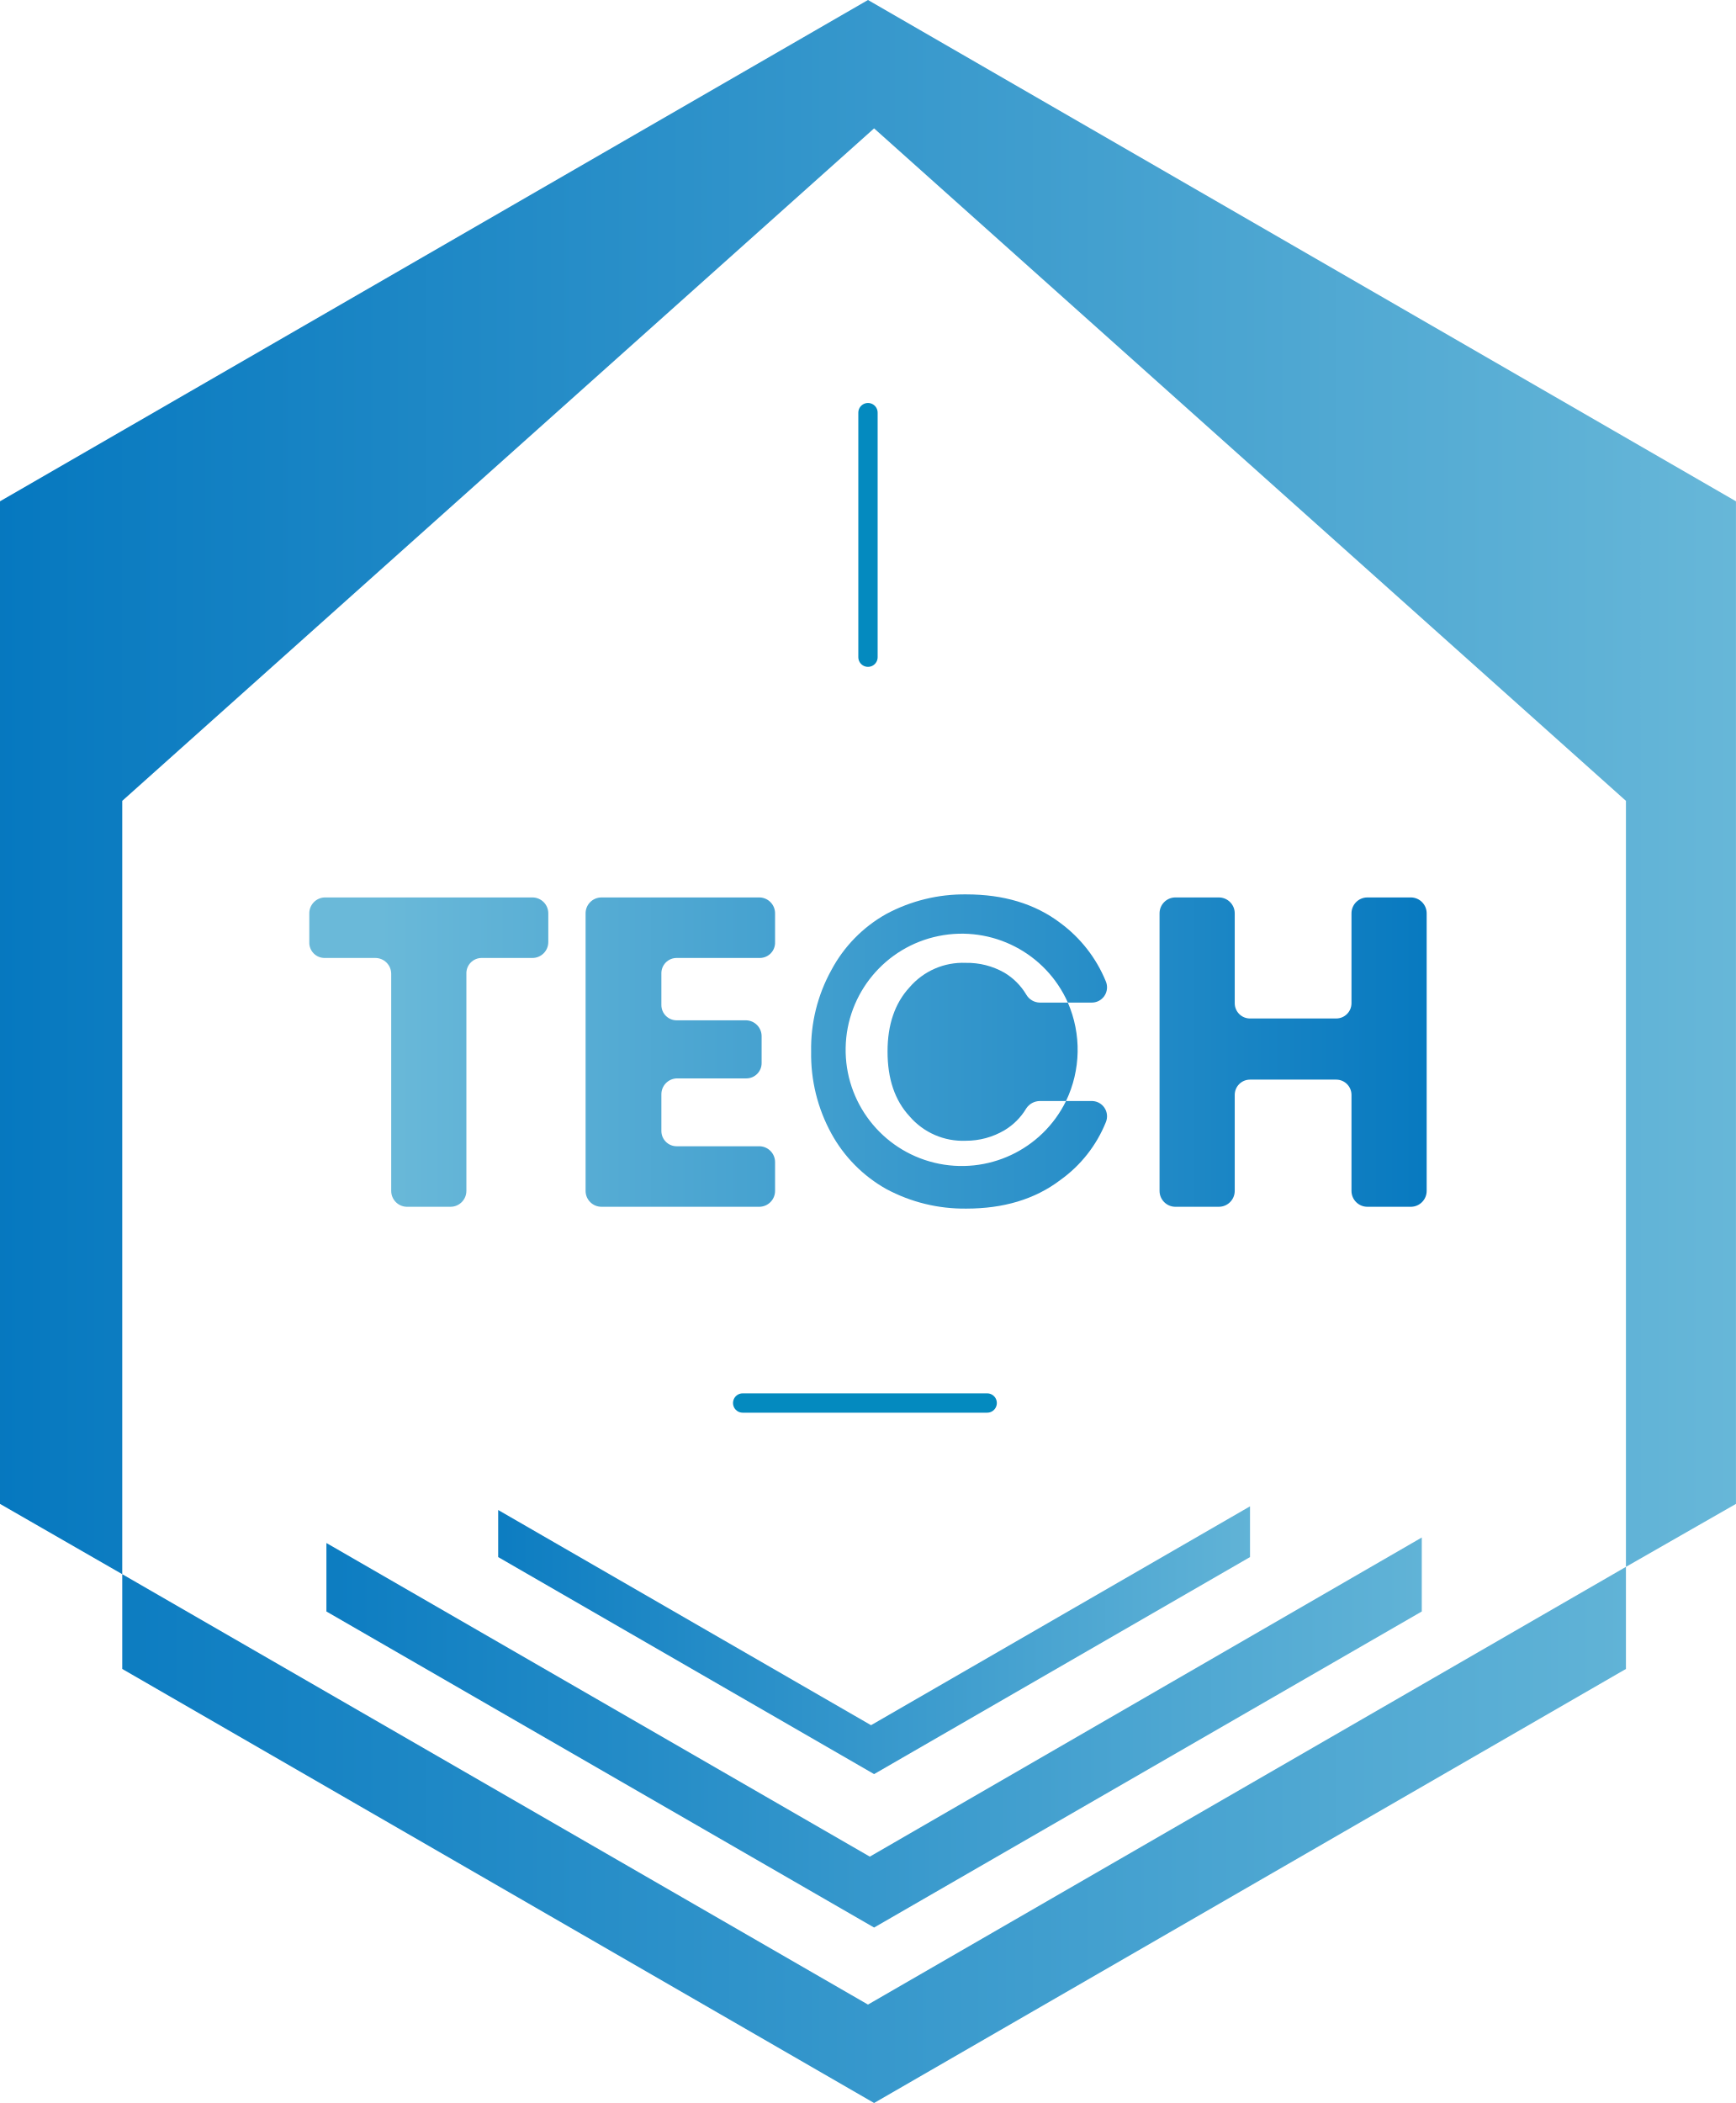
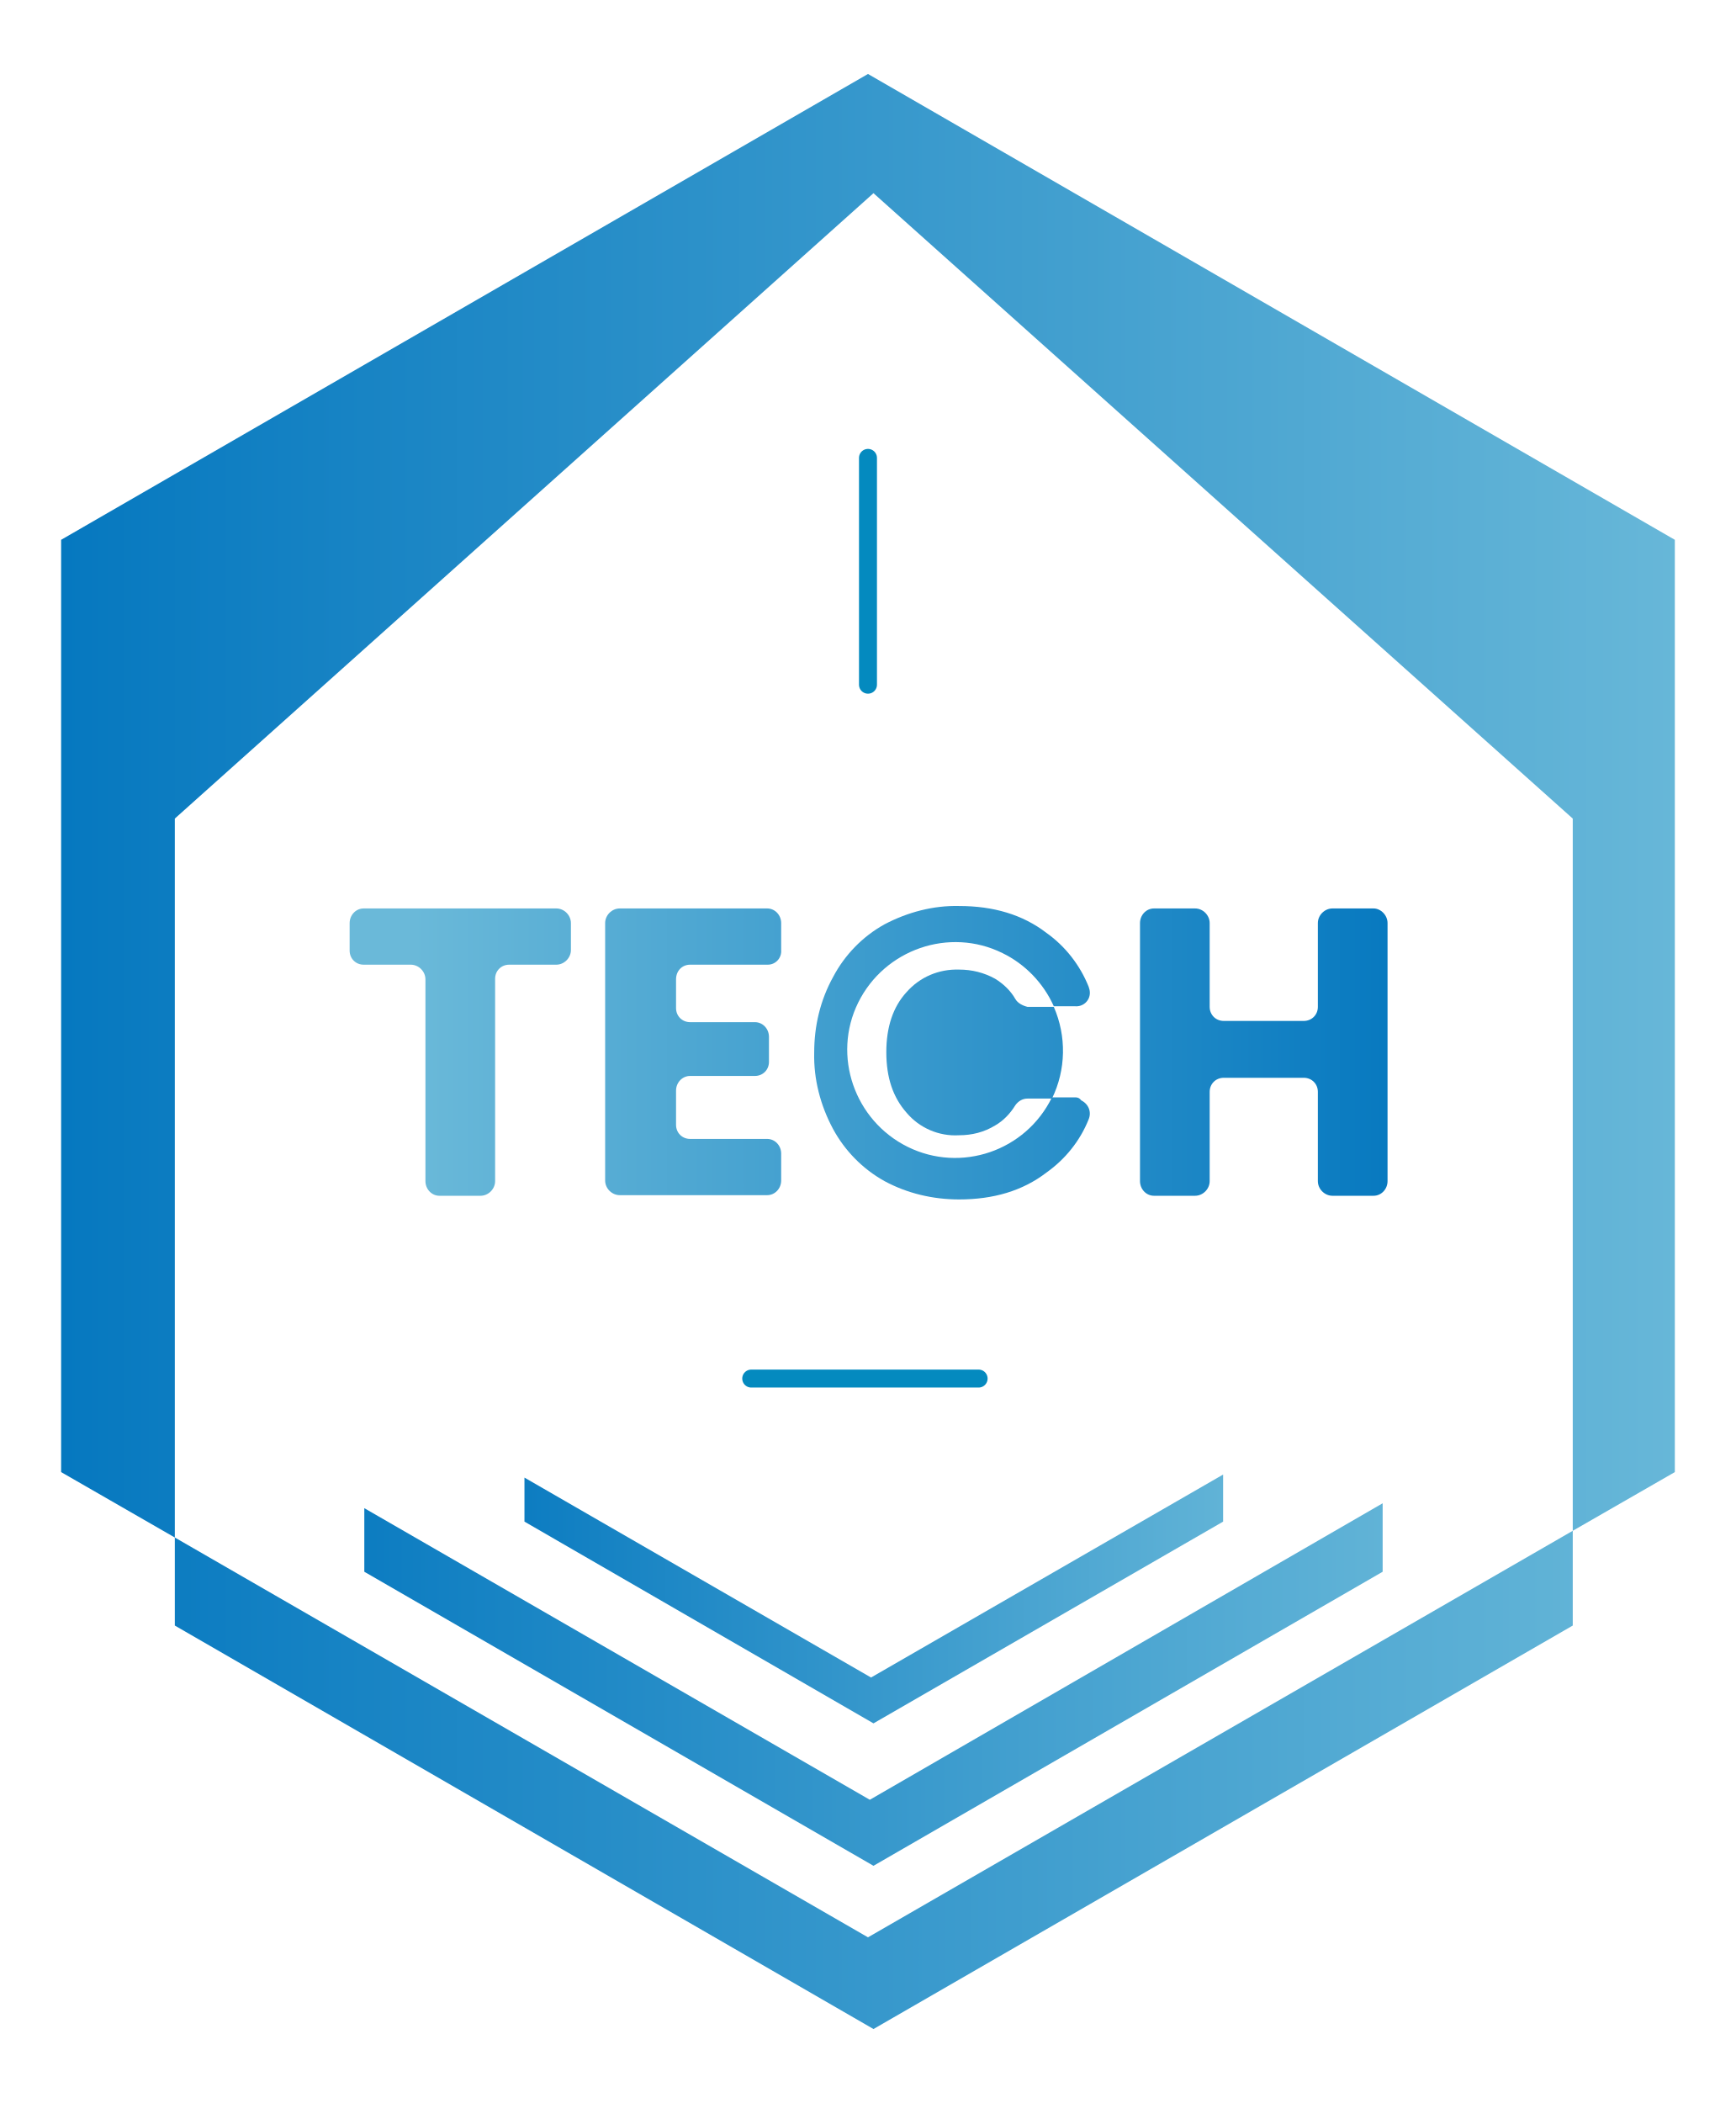
- <svg xmlns="http://www.w3.org/2000/svg" xmlns:xlink="http://www.w3.org/1999/xlink" width="284" height="344" viewBox="0 0 284 344">
-   <defs>
-     <linearGradient id="a" x1="297.89" y1="200.11" x2="120.11" y2="200.11" gradientUnits="userSpaceOnUse">
-       <stop offset="0" stop-color="#0477bf" />
-       <stop offset="1" stop-color="#6ab9d9" />
-     </linearGradient>
-     <linearGradient id="c" x1="297.89" y1="200.04" x2="120.11" y2="200.04" xlink:href="#a" />
-     <linearGradient id="d" x1="297.89" y1="200" x2="120.11" y2="200" xlink:href="#a" />
-     <linearGradient id="f" x1="-4.87" y1="128.76" x2="293.23" y2="128.76" xlink:href="#a" />
-     <linearGradient id="g" x1="-4.87" y1="300.16" x2="293.23" y2="300.16" xlink:href="#a" />
-     <linearGradient id="h" x1="35.3" y1="283.42" x2="252.44" y2="283.42" xlink:href="#a" />
-     <linearGradient id="i" x1="69.08" y1="268.34" x2="218.13" y2="268.34" xlink:href="#a" />
-   </defs>
-   <path d="M147.7,177.4v4.7a2.6,2.6,0,0,1-2.6,2.6h-8.3a2.5,2.5,0,0,0-2.5,2.6v35.5a2.6,2.6,0,0,1-2.6,2.6h-7.2a2.6,2.6,0,0,1-2.5-2.6V187.3a2.6,2.6,0,0,0-2.6-2.6h-8.3a2.5,2.5,0,0,1-2.5-2.6v-4.7a2.6,2.6,0,0,1,2.5-2.6h34A2.6,2.6,0,0,1,147.7,177.4Z" transform="translate(-58 -28)" style="fill:url(#a)" />
-   <path d="M166.2,187.3v5.1a2.5,2.5,0,0,0,2.5,2.5h11.4a2.6,2.6,0,0,1,2.5,2.6v4.4a2.5,2.5,0,0,1-2.5,2.5H168.7a2.6,2.6,0,0,0-2.5,2.6v6a2.5,2.5,0,0,0,2.5,2.5h13.6a2.6,2.6,0,0,1,2.5,2.6v4.7a2.6,2.6,0,0,1-2.5,2.6H156.4a2.6,2.6,0,0,1-2.6-2.6V177.4a2.6,2.6,0,0,1,2.6-2.6h25.9a2.6,2.6,0,0,1,2.5,2.6v4.7a2.5,2.5,0,0,1-2.5,2.6H168.7A2.5,2.5,0,0,0,166.2,187.3Z" transform="translate(-58 -28)" style="fill:url(#a)" />
-   <path d="M225.9,190.7a10.3,10.3,0,0,0-3.6-3.6,12.3,12.3,0,0,0-6.3-1.6,11.5,11.5,0,0,0-9.2,4q-3.6,3.9-3.6,10.5c0,4.5,1.2,8,3.6,10.6a11.5,11.5,0,0,0,9.2,4,12.4,12.4,0,0,0,6.3-1.7,10.3,10.3,0,0,0,3.6-3.6,2.7,2.7,0,0,1,2.2-1.2h4.3a19.4,19.4,0,0,0,.3-16.1h-4.6A2.6,2.6,0,0,1,225.9,190.7Z" transform="translate(-58 -28)" style="fill:url(#c)" />
-   <path d="M236.5,208.1h-4.1a19,19,0,1,1,.3-16.1h3.8a2.5,2.5,0,0,0,2.4-3.5,22.4,22.4,0,0,0-7.4-9.5c-4.2-3.2-9.4-4.7-15.4-4.7a27,27,0,0,0-13.1,3.2,22.8,22.8,0,0,0-9,9.2,26.5,26.5,0,0,0-3.3,13.3,26.9,26.9,0,0,0,3.3,13.4,23.2,23.2,0,0,0,9,9.1,27,27,0,0,0,13.1,3.2c6,0,11.2-1.5,15.4-4.7a21.5,21.5,0,0,0,7.4-9.4A2.5,2.5,0,0,0,236.5,208.1Z" transform="translate(-58 -28)" style="fill:url(#d)" />
-   <path d="M291.4,177.4v45.4a2.6,2.6,0,0,1-2.5,2.6h-7.2a2.6,2.6,0,0,1-2.6-2.6V207.1a2.5,2.5,0,0,0-2.5-2.5H262.5a2.5,2.5,0,0,0-2.5,2.5v15.7a2.6,2.6,0,0,1-2.6,2.6h-7.2a2.6,2.6,0,0,1-2.5-2.6V177.4a2.6,2.6,0,0,1,2.5-2.6h7.2a2.6,2.6,0,0,1,2.6,2.6v14.7a2.5,2.5,0,0,0,2.5,2.5h14.1a2.5,2.5,0,0,0,2.5-2.5V177.4a2.6,2.6,0,0,1,2.6-2.6h7.2A2.6,2.6,0,0,1,291.4,177.4Z" transform="translate(-58 -28)" style="fill:url(#a)" />
-   <polygon points="143 21 266 131 266 256.3 284 246 284 82 142 0 0 82 0 246 20 257.5 20 131 143 21" style="fill:url(#f)" />
-   <polygon points="143 344 266 273 266 256.3 142 327.9 20 257.5 20 273 143 344" style="fill:url(#g)" />
-   <polygon points="143 315.3 232.6 263.6 232.6 251.5 142.3 303.7 53.4 252.4 53.4 263.6 143 315.3" style="fill:url(#h)" />
-   <polygon points="143 290.2 204.5 254.7 204.5 246.4 142.5 282.2 81.5 247 81.5 254.7 143 290.2" style="fill:url(#i)" />
-   <line x1="121.5" y1="229.5" x2="161.5" y2="229.5" style="fill:none;stroke:#048abf;stroke-linecap:round;stroke-miterlimit:10;stroke-width:3.162px" />
-   <line x1="142" y1="107.5" x2="142" y2="67.5" style="fill:none;stroke:#048abf;stroke-linecap:round;stroke-miterlimit:10;stroke-width:3.162px" />
+ <svg xmlns="http://www.w3.org/2000/svg" version="1.1" id="Layer_1" x="0px" y="0px" width="284px" height="344px" viewBox="0 0 284 344" style="enable-background:new 0 0 284 344;" xml:space="preserve">
+   <style type="text/css">
+ 	.st0{fill:url(#SVGID_1_);}
+ 	.st1{fill:url(#SVGID_00000134217488164324238540000009355728468048101505_);}
+ 	.st2{fill:url(#SVGID_00000144331239385061797800000008603549746203656892_);}
+ 	.st3{fill:url(#SVGID_00000073709431916338032650000016556524736526893222_);}
+ 	.st4{fill:url(#SVGID_00000103959287984560937620000007409695702640414111_);}
+ 	.st5{fill:url(#SVGID_00000061457188583984599160000010201146105728098990_);}
+ 	.st6{fill:url(#SVGID_00000174603894605298245320000013203338111935543178_);}
+ 	.st7{fill:url(#SVGID_00000178186938946473009490000004123474658628049552_);}
+ 	.st8{fill:url(#SVGID_00000125604849561700609040000011207308852484029353_);}
+ 	.st9{fill:none;stroke:#048ABF;stroke-width:2.94;stroke-linecap:round;stroke-miterlimit:10;}
+ </style>
+   <linearGradient id="SVGID_1_" gradientUnits="userSpaceOnUse" x1="290.996" y1="143.907" x2="125.736" y2="143.907" gradientTransform="matrix(1 0 0 -1 -58 316)">
+     <stop offset="0" style="stop-color:#0477BF" />
+     <stop offset="1" style="stop-color:#6AB9D9" />
+   </linearGradient>
+   <path class="st0" d="M93.4,151v4.4c0,1.3-1.1,2.4-2.4,2.4h0h-7.7c-1.3,0-2.3,1-2.3,2.3c0,0,0,0.1,0,0.1v33c0,1.3-1.1,2.4-2.4,2.4h0  h-6.7c-1.3,0-2.3-1.1-2.3-2.4v-33c0-1.3-1.1-2.4-2.4-2.4c0,0,0,0,0,0h-7.7c-1.3,0-2.3-1-2.3-2.3c0,0,0-0.1,0-0.1V151  c0-1.3,1-2.4,2.3-2.4H91C92.3,148.6,93.4,149.7,93.4,151C93.4,151,93.4,151,93.4,151z" />
+   <linearGradient id="SVGID_00000056424095842059378180000010464667694937073075_" gradientUnits="userSpaceOnUse" x1="290.996" y1="143.907" x2="125.736" y2="143.907" gradientTransform="matrix(1 0 0 -1 -58 316)">
+     <stop offset="0" style="stop-color:#0477BF" />
+     <stop offset="1" style="stop-color:#6AB9D9" />
+   </linearGradient>
+   <path style="fill:url(#SVGID_00000056424095842059378180000010464667694937073075_);" d="M110.6,160.2v4.7c0,1.3,1,2.3,2.3,2.3h10.6  c1.3,0,2.3,1.1,2.3,2.4v4.1c0,1.3-1,2.3-2.3,2.3h-10.6c-1.3,0-2.3,1.1-2.3,2.4v5.6c0,1.3,1,2.3,2.3,2.3h12.6c1.3,0,2.3,1.1,2.3,2.4  v4.4c0,1.3-1,2.4-2.3,2.4h-24.1c-1.3,0-2.4-1.1-2.4-2.4v0V151c0-1.3,1.1-2.4,2.4-2.4h0h24.1c1.3,0,2.3,1.1,2.3,2.4v4.4  c0.1,1.3-0.9,2.4-2.2,2.4c0,0-0.1,0-0.1,0h-12.6C111.6,157.8,110.6,158.8,110.6,160.2C110.6,160.1,110.6,160.2,110.6,160.2z" />
+   <linearGradient id="SVGID_00000130647364635992907300000007607555123013559480_" gradientUnits="userSpaceOnUse" x1="290.996" y1="143.953" x2="125.736" y2="143.953" gradientTransform="matrix(1 0 0 -1 -58 316)">
+     <stop offset="0" style="stop-color:#0477BF" />
+     <stop offset="1" style="stop-color:#6AB9D9" />
+   </linearGradient>
+   <path style="fill:url(#SVGID_00000130647364635992907300000007607555123013559480_);" d="M166.1,163.4c-0.8-1.4-2-2.5-3.3-3.3  c-1.8-1-3.8-1.5-5.9-1.5c-3.3-0.1-6.4,1.2-8.6,3.7c-2.2,2.4-3.3,5.7-3.3,9.8c0,4.2,1.1,7.4,3.3,9.9c2.1,2.5,5.3,3.9,8.6,3.7  c2.1,0,4.1-0.5,5.9-1.6c1.4-0.8,2.5-2,3.3-3.3c0.5-0.7,1.2-1.1,2-1.1h4c2.3-4.7,2.4-10.2,0.3-15h-4.3  C167.3,164.5,166.5,164.1,166.1,163.4z" />
+   <linearGradient id="SVGID_00000065067022651230202560000006156942290652186004_" gradientUnits="userSpaceOnUse" x1="290.996" y1="144" x2="125.736" y2="144" gradientTransform="matrix(1 0 0 -1 -58 316)">
+     <stop offset="0" style="stop-color:#0477BF" />
+     <stop offset="1" style="stop-color:#6AB9D9" />
+   </linearGradient>
+   <path style="fill:url(#SVGID_00000065067022651230202560000006156942290652186004_);" d="M175.9,179.5h-3.8  c-4.3,8.8-14.9,12.4-23.6,8.1s-12.4-14.9-8.1-23.6s14.9-12.4,23.6-8.1c3.7,1.8,6.7,4.9,8.4,8.7h3.5c1.3,0.1,2.4-0.9,2.4-2.2  c0-0.4-0.1-0.7-0.2-1c-1.4-3.5-3.8-6.6-6.9-8.8c-3.9-3-8.7-4.4-14.3-4.4c-4.2-0.1-8.4,1-12.2,3c-3.6,2-6.5,5-8.4,8.6  c-2.1,3.8-3.1,8-3.1,12.4c-0.1,4.3,1,8.6,3.1,12.5c1.9,3.5,4.8,6.5,8.4,8.5c3.7,2,7.9,3,12.2,3c5.6,0,10.4-1.4,14.3-4.4  c3.1-2.2,5.5-5.2,6.9-8.7c0.5-1.2,0-2.5-1.2-3.1C176.6,179.6,176.3,179.5,175.9,179.5z" />
+   <linearGradient id="SVGID_00000109022380928952185440000015889480070537464481_" gradientUnits="userSpaceOnUse" x1="290.996" y1="143.907" x2="125.736" y2="143.907" gradientTransform="matrix(1 0 0 -1 -58 316)">
+     <stop offset="0" style="stop-color:#0477BF" />
+     <stop offset="1" style="stop-color:#6AB9D9" />
+   </linearGradient>
+   <path style="fill:url(#SVGID_00000109022380928952185440000015889480070537464481_);" d="M227,151v42.2c0,1.3-1,2.4-2.3,2.4h-6.7  c-1.3,0-2.4-1.1-2.4-2.4v0v-14.6c0-1.3-1-2.3-2.3-2.3h-13.1c-1.3,0-2.3,1-2.3,2.3v14.6c0,1.3-1.1,2.4-2.4,2.4l0,0h-6.7  c-1.3,0-2.3-1.1-2.3-2.4V151c0-1.3,1-2.4,2.3-2.4h6.7c1.3,0,2.4,1.1,2.4,2.4v0v13.7c0,1.3,1,2.3,2.3,2.3h13.1c1.3,0,2.3-1,2.3-2.3  V151c0-1.3,1.1-2.4,2.4-2.4l0,0h6.7C225.9,148.6,227,149.7,227,151z" />
+   <linearGradient id="SVGID_00000026876726836345968990000015383579175252165811_" gradientUnits="userSpaceOnUse" x1="5.473" y1="212.204" x2="282.58" y2="212.204" gradientTransform="matrix(1 0 0 -1 0 344)">
+     <stop offset="0" style="stop-color:#0477BF" />
+     <stop offset="1" style="stop-color:#6AB9D9" />
+   </linearGradient>
+   <polygon style="fill:url(#SVGID_00000026876726836345968990000015383579175252165811_);" points="142.9,31.6 257.3,133.9   257.3,250.4 274,240.8 274,88.3 142,12.1 10,88.3 10,240.8 28.6,251.5 28.6,133.9 " />
+   <linearGradient id="SVGID_00000080169203741692268380000013871499471698257576_" gradientUnits="userSpaceOnUse" x1="5.473" y1="52.875" x2="282.58" y2="52.875" gradientTransform="matrix(1 0 0 -1 0 344)">
+     <stop offset="0" style="stop-color:#0477BF" />
+     <stop offset="1" style="stop-color:#6AB9D9" />
+   </linearGradient>
+   <polygon style="fill:url(#SVGID_00000080169203741692268380000013871499471698257576_);" points="142.9,331.9 257.3,265.9   257.3,250.4 142,316.9 28.6,251.5 28.6,265.9 " />
+   <linearGradient id="SVGID_00000092445764841985113510000005311497067604617390_" gradientUnits="userSpaceOnUse" x1="42.814" y1="68.445" x2="244.662" y2="68.445" gradientTransform="matrix(1 0 0 -1 0 344)">
+     <stop offset="0" style="stop-color:#0477BF" />
+     <stop offset="1" style="stop-color:#6AB9D9" />
+   </linearGradient>
+   <polygon style="fill:url(#SVGID_00000092445764841985113510000005311497067604617390_);" points="142.9,305.2 226.2,257.1   226.2,245.9 142.3,294.4 59.6,246.7 59.6,257.1 " />
+   <linearGradient id="SVGID_00000136398929161294638350000009325541850044169379_" gradientUnits="userSpaceOnUse" x1="74.215" y1="82.482" x2="212.769" y2="82.482" gradientTransform="matrix(1 0 0 -1 0 344)">
+     <stop offset="0" style="stop-color:#0477BF" />
+     <stop offset="1" style="stop-color:#6AB9D9" />
+   </linearGradient>
+   <polygon style="fill:url(#SVGID_00000136398929161294638350000009325541850044169379_);" points="142.9,281.9 200.1,248.9   200.1,241.2 142.5,274.4 85.8,241.7 85.8,248.9 " />
+   <line class="st9" x1="122.9" y1="225.5" x2="160.1" y2="225.5" />
+   <line class="st9" x1="142" y1="112" x2="142" y2="74.9" />
</svg>
